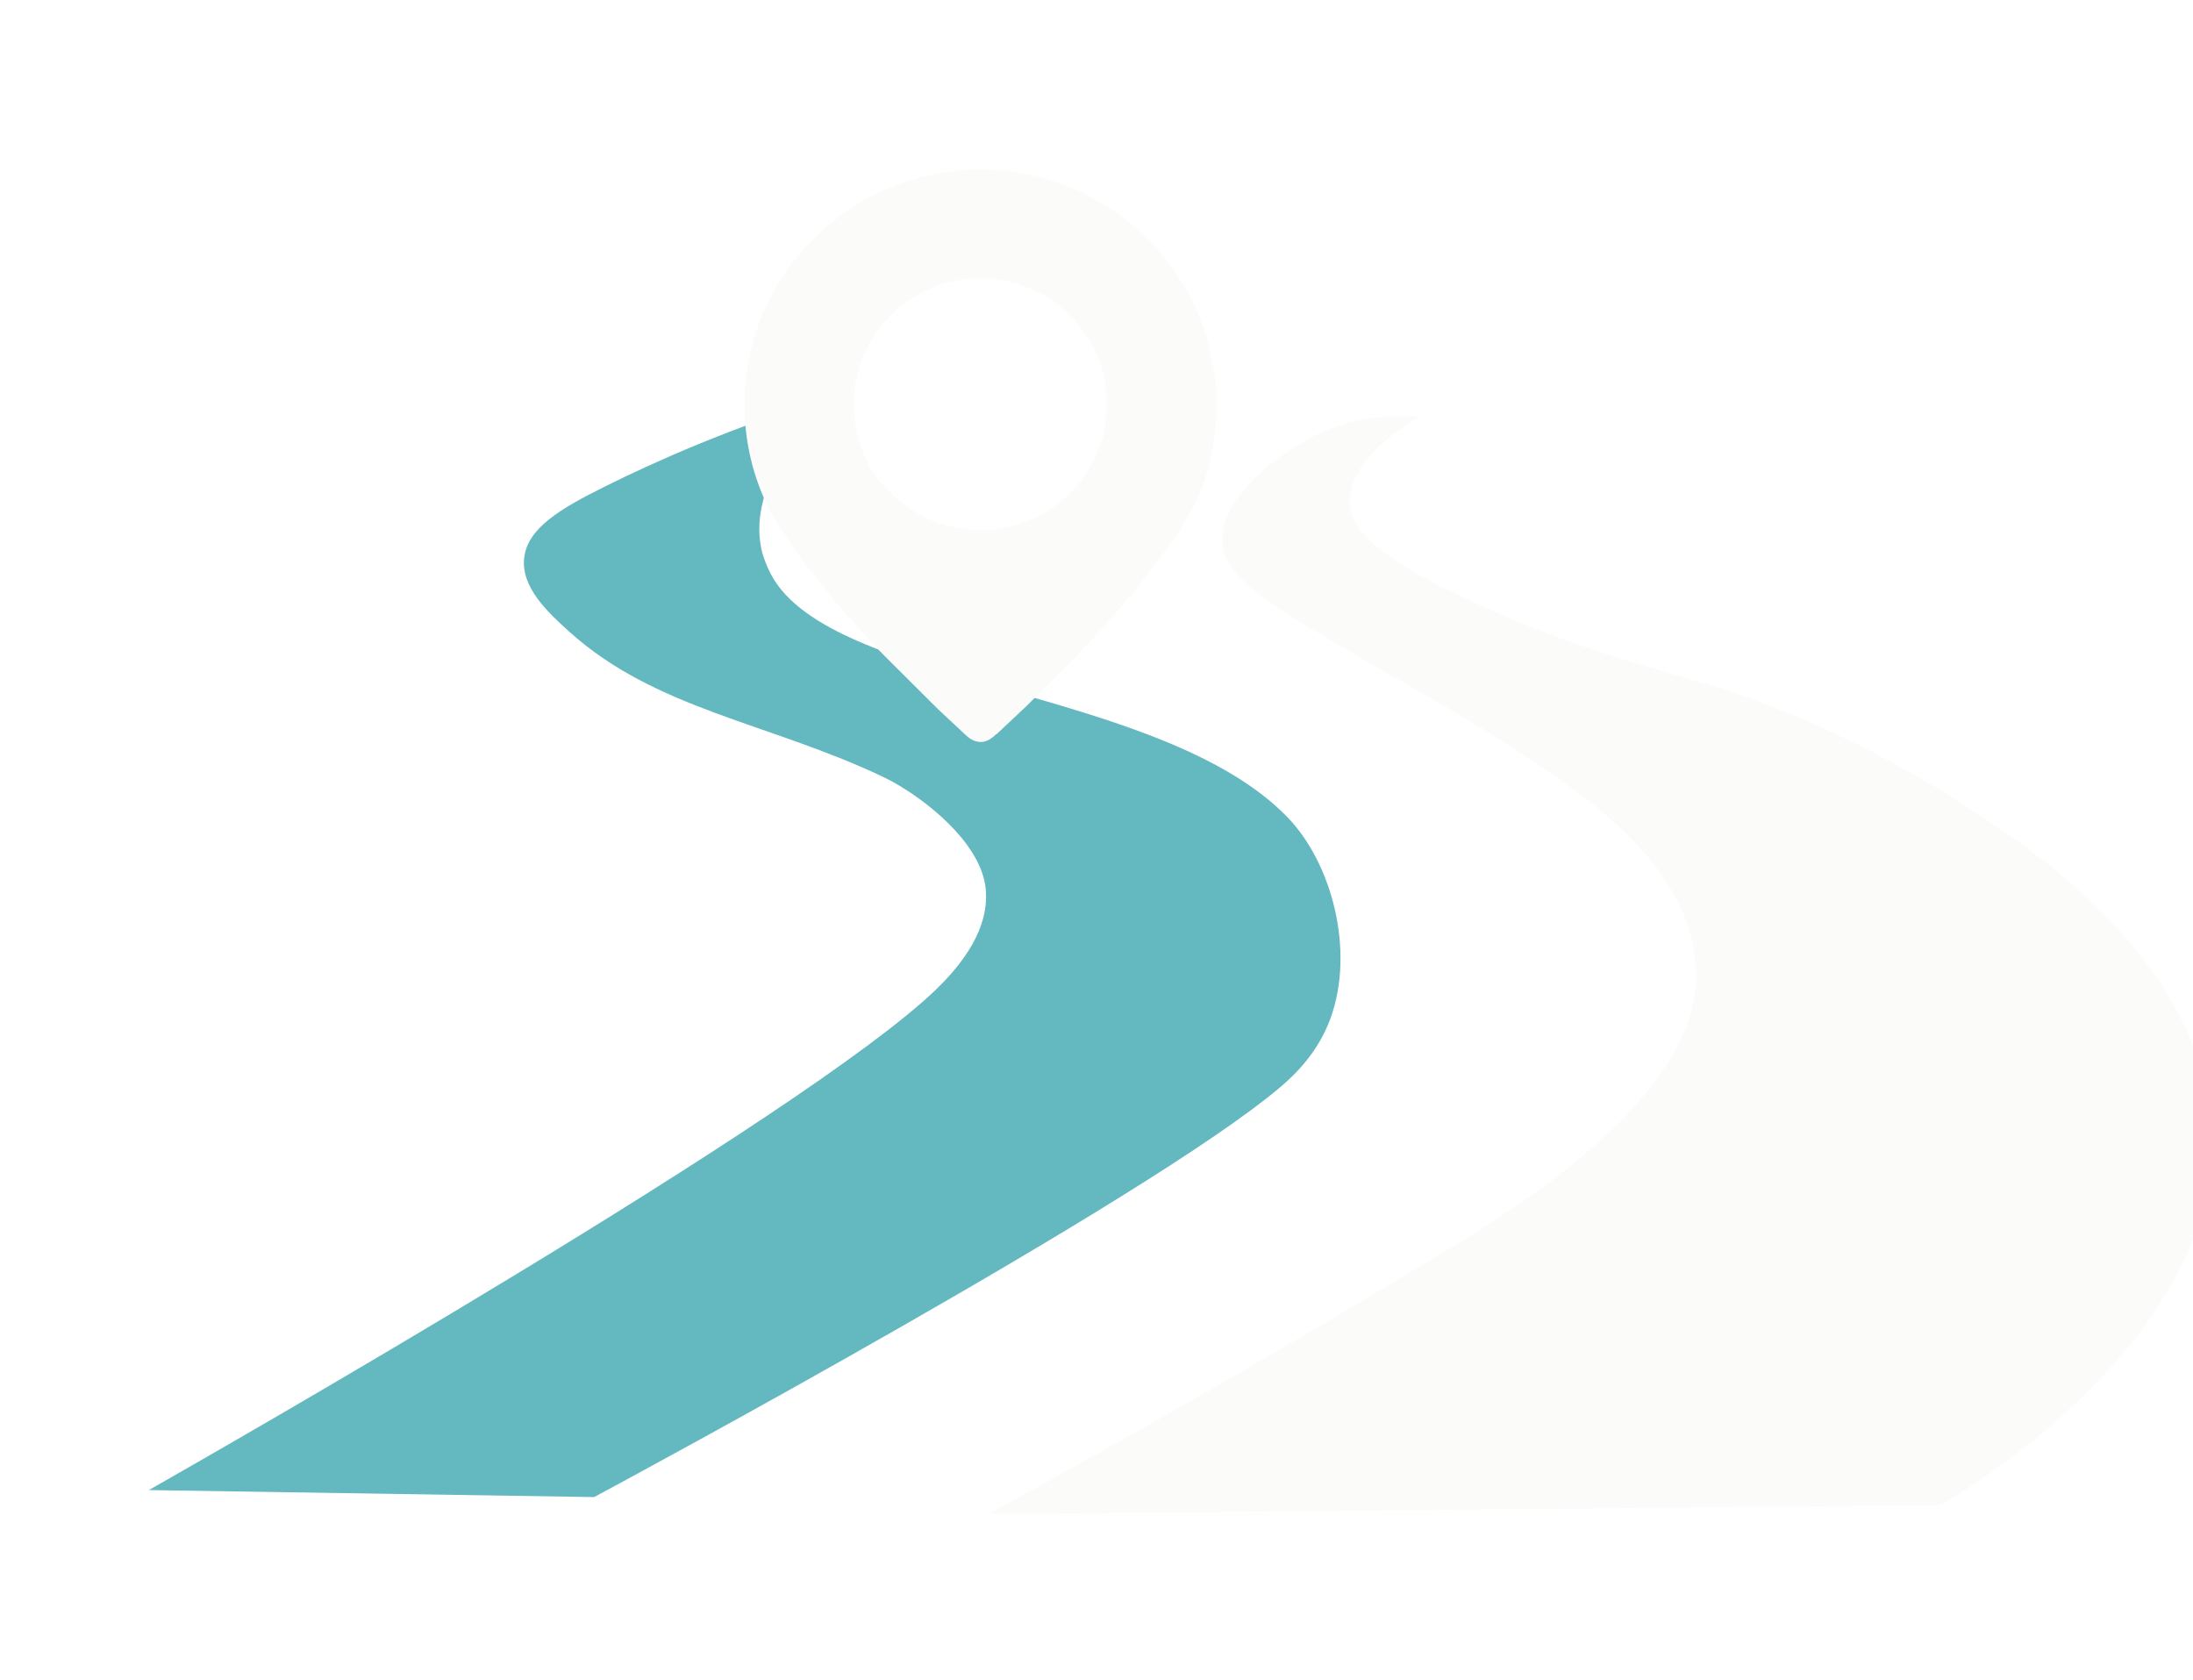
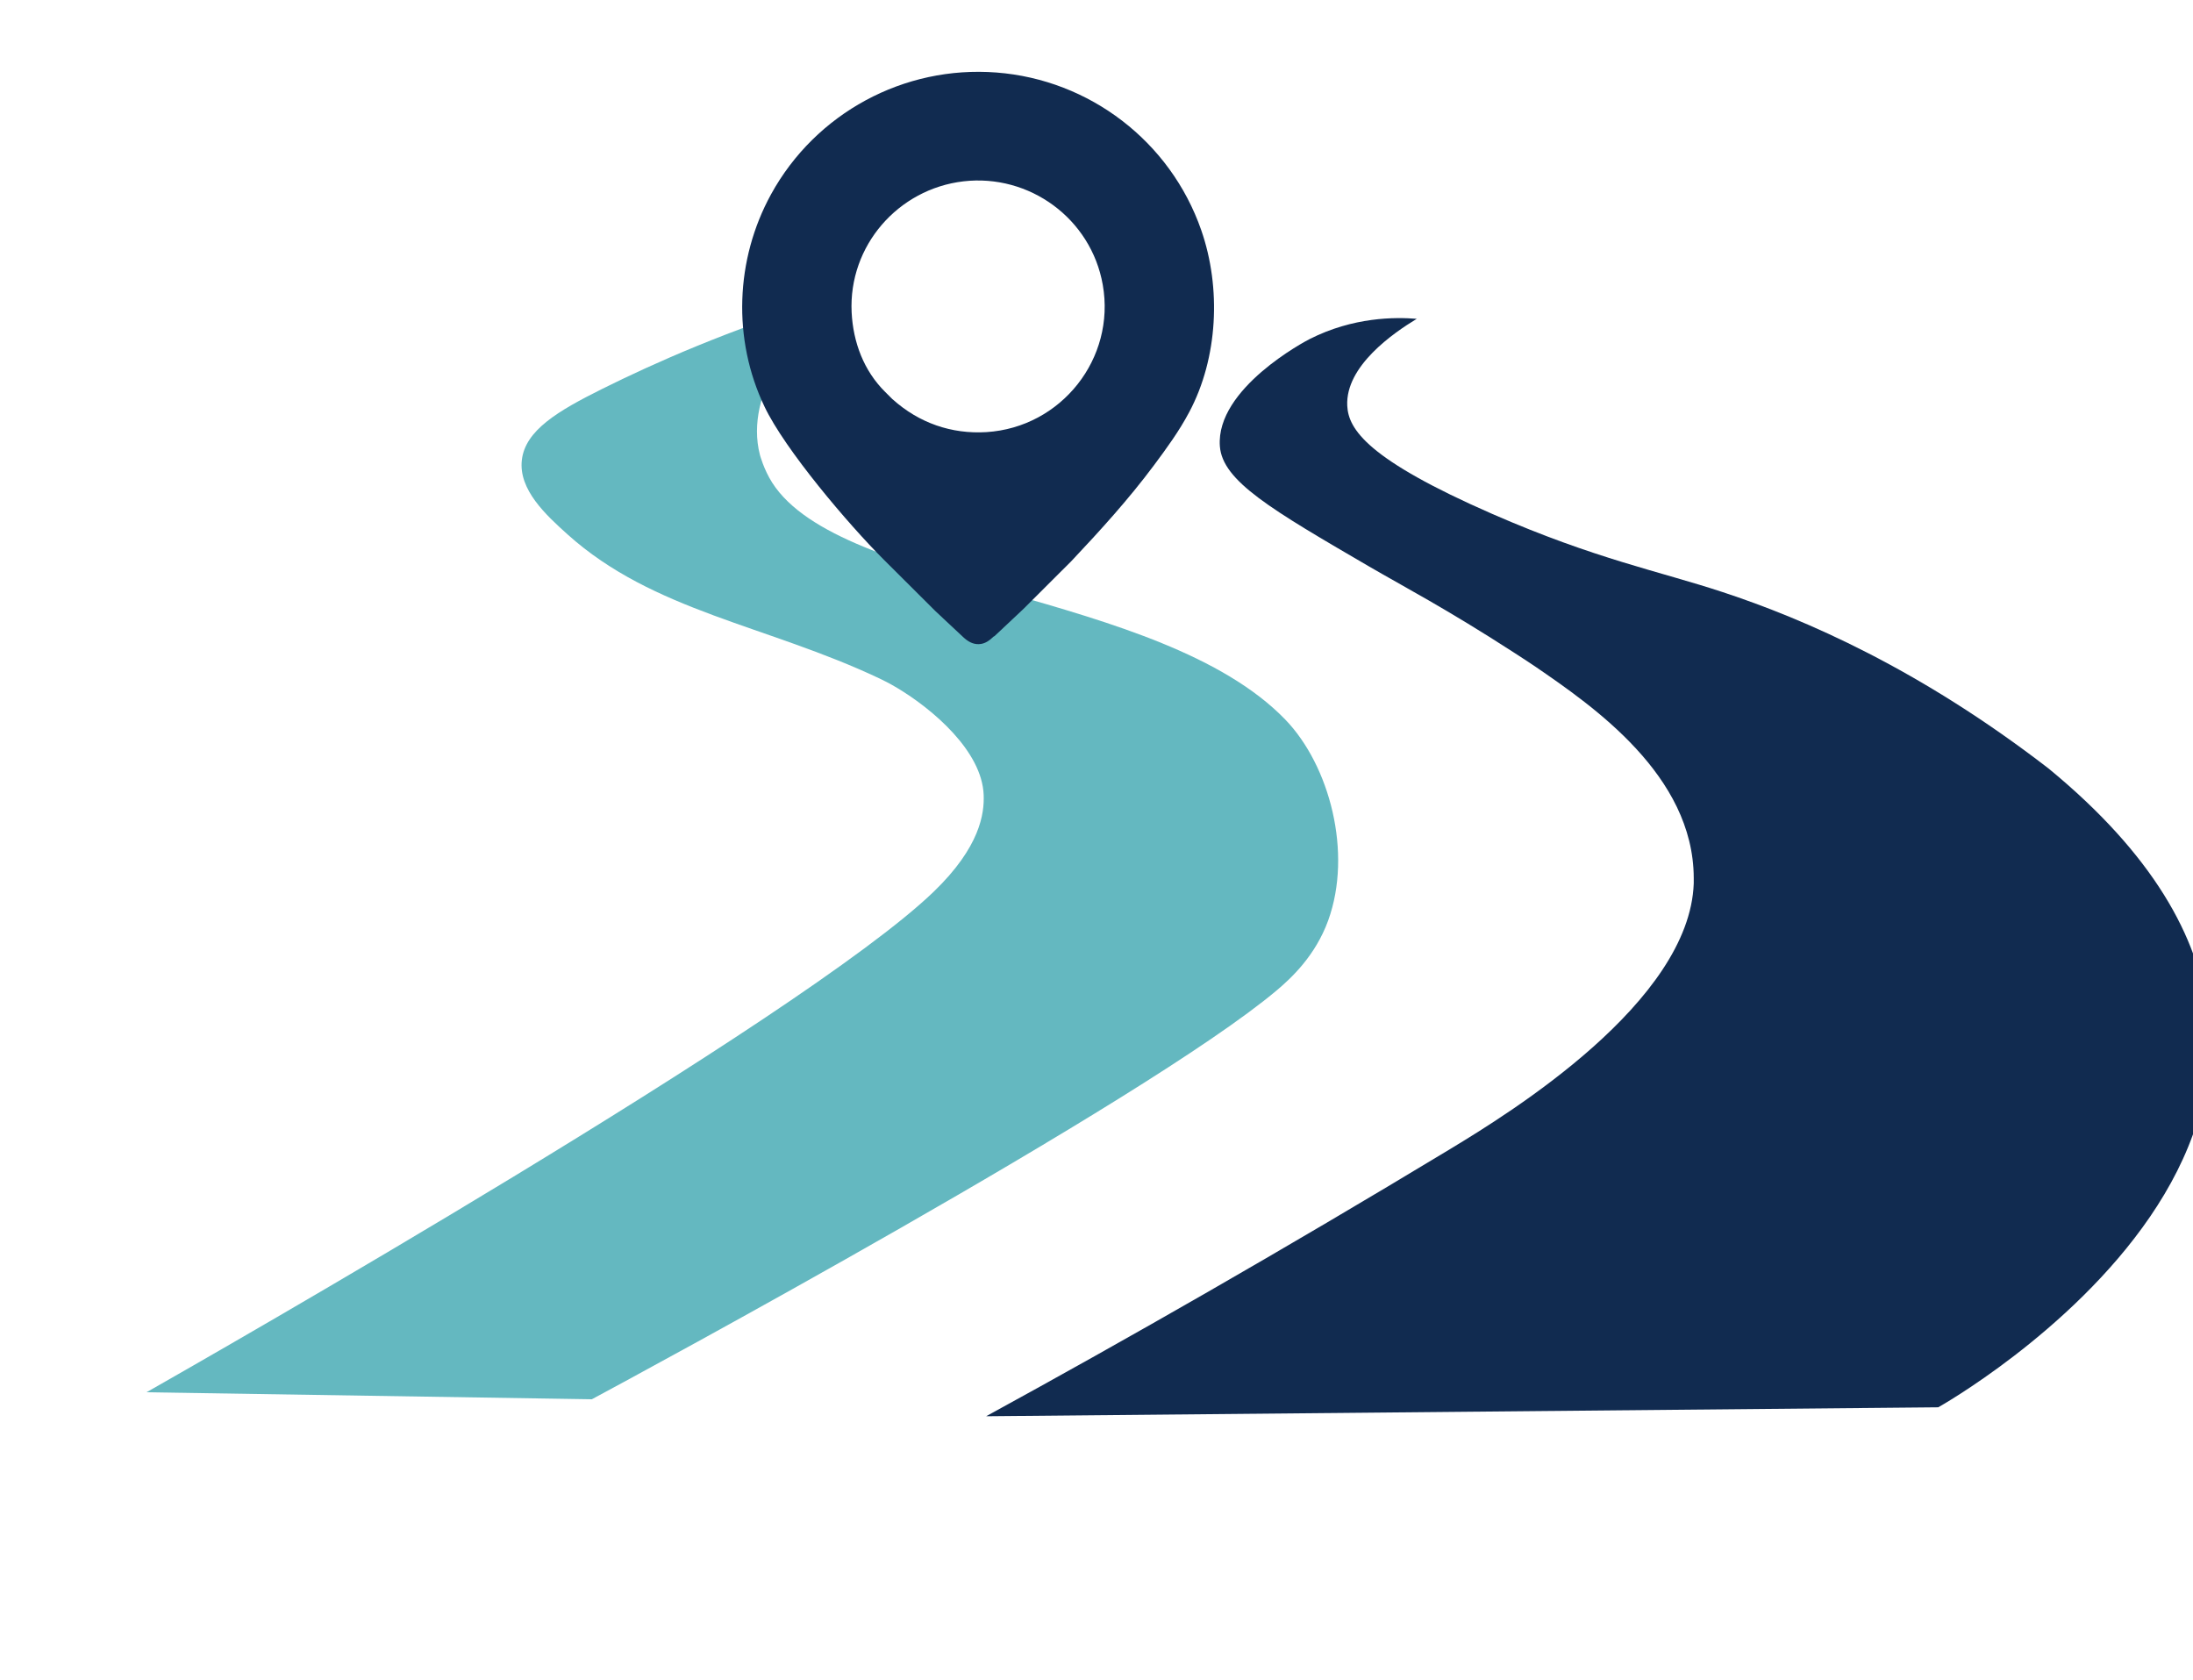
- <svg xmlns="http://www.w3.org/2000/svg" id="Capa_1" data-name="Capa 1" viewBox="30 45 235 180">
-   <path fill="#64b8c0" d="M45.95,204.66c6.64-3.78,70.2-40,84.35-53.63,4.99-4.81,5.43-8.38,5.36-10.35-.16-4.71-5.46-9.21-9.27-11.49-.88-.53-1.58-.86-1.91-1.02-12.08-5.71-24.22-7.18-33.39-15.41-2.35-2.11-5.28-4.81-4.92-7.98.36-3.21,3.92-5.29,8.59-7.62,5.55-2.76,13.56-6.33,24.01-9.56-1.36,1.15-3.4,3.5-5.28,6.88-1.63,2.94-2.68,6.35-1.81,9.73,0,0,.4,1.54,1.32,2.99,7.36,11.49,41.61,11.58,54.97,25.37,4.77,4.93,7.23,14.29,4.61,21.53-1.38,3.8-3.97,6.19-5.51,7.49-14.1,11.88-69.02,41.47-73.4,43.82-15.91-.25-31.81-.5-47.72-.75Z" />
-   <path fill="#fbfbfa" d="M135.94,207.23l102.02-.96s56.6-31.66,11.83-68.44c-13.81-10.66-26.1-16-34.94-18.91-6.79-2.24-13.59-3.53-24.65-8.36-13.41-5.86-15.45-9.08-15.57-11.61-.2-4.25,4.94-7.79,7.45-9.31-2.33-.19-6.8-.2-11.48,2.17-.42.21-10.07,5.29-9.62,11.48.27,3.74,5.53,6.79,16.03,12.91,3.75,2.18,8.21,4.5,15.42,9.16,1.24.8,1.86,1.21,2.39,1.57,6.12,4.2,16.9,11.61,16.94,22.61,0,.01,0,.29,0,.6-.45,12.71-19.65,24.56-26.07,28.44-18.12,10.95-34.64,20.38-49.74,28.64Z" />
-   <path fill="#fbfbfa" d="M136.77,123.65c-.5.47-.97.83-1.63.85s-1.19-.3-1.69-.77l-2.94-2.75-5.55-5.53c-3.8-3.79-10.6-11.8-12.79-16.41-3.44-7.21-3.13-15.76.71-22.75,4.77-8.68,14.22-13.81,24.15-13.04s18.64,7.4,21.94,16.88c2.16,6.19,1.81,13.71-1.29,19.52-1.09,2.05-2.38,3.81-3.77,5.68-2.73,3.66-5.73,6.96-8.86,10.28l-5.1,5.09-3.16,2.97ZM125.91,98.26c2.82,2.53,6.3,3.74,10.05,3.51,8.01-.51,13.86-7.88,12.46-15.79-1.25-7.09-7.86-11.9-14.93-11.08s-12.32,6.89-11.98,14.03c.16,3.23,1.31,6.27,3.59,8.53l.8.8Z" />
+ <svg xmlns="http://www.w3.org/2000/svg" viewBox="30 45 235 180">
+   <path fill="#64b8c0" d="M45.7,194.18c6.64-3.78,70.2-40,84.35-53.63,4.99-4.81,5.43-8.38,5.36-10.35-.16-4.71-5.46-9.21-9.27-11.49-.88-.53-1.58-.86-1.91-1.02-12.08-5.71-24.22-7.18-33.39-15.41-2.35-2.11-5.28-4.81-4.92-7.98.36-3.21,3.92-5.29,8.59-7.62,5.55-2.76,13.56-6.33,24.01-9.56-1.36,1.15-3.4,3.5-5.28,6.88-1.63,2.94-2.68,6.35-1.81,9.73,0,0,.4,1.54,1.32,2.99,7.36,11.49,41.61,11.58,54.97,25.37,4.77,4.93,7.23,14.29,4.61,21.53-1.38,3.8-3.97,6.19-5.51,7.49-14.1,11.88-69.02,41.47-73.4,43.82-15.91-.25-31.81-.5-47.72-.75Z" />
+   <path fill="#112b50" d="M135.68,196.75l102.02-.96s56.6-31.66,11.83-68.44c-13.81-10.66-26.1-16-34.94-18.91-6.79-2.24-13.59-3.53-24.65-8.36-13.41-5.86-15.45-9.08-15.57-11.61-.2-4.25,4.94-7.79,7.45-9.31-2.33-.19-6.8-.2-11.48,2.17-.42.21-10.07,5.29-9.62,11.48.27,3.74,5.53,6.79,16.03,12.91,3.75,2.18,8.21,4.5,15.42,9.16,1.24.8,1.86,1.21,2.39,1.57,6.12,4.2,16.9,11.61,16.94,22.61,0,.01,0,.29,0,.6-.45,12.71-19.65,24.56-26.07,28.44-18.12,10.95-34.64,20.38-49.74,28.64Z" />
+   <path fill="#112b50" d="M136.52,113.17c-.5.47-.97.83-1.63.85s-1.19-.3-1.69-.77l-2.94-2.75-5.55-5.53c-3.8-3.79-10.6-11.8-12.79-16.41-3.44-7.21-3.13-15.76.71-22.75,4.77-8.68,14.22-13.81,24.15-13.04,9.99.77,18.64,7.4,21.94,16.88,2.16,6.19,1.81,13.71-1.29,19.52-1.09,2.05-2.38,3.81-3.77,5.68-2.73,3.66-5.73,6.96-8.86,10.28l-5.1,5.09-3.16,2.97ZM125.66,87.79c2.82,2.53,6.3,3.74,10.05,3.51,8.01-.51,13.86-7.88,12.46-15.79-1.25-7.09-7.86-11.9-14.93-11.08-6.99.82-12.32,6.89-11.98,14.03.16,3.23,1.31,6.27,3.59,8.53l.8.8Z" />
</svg>
